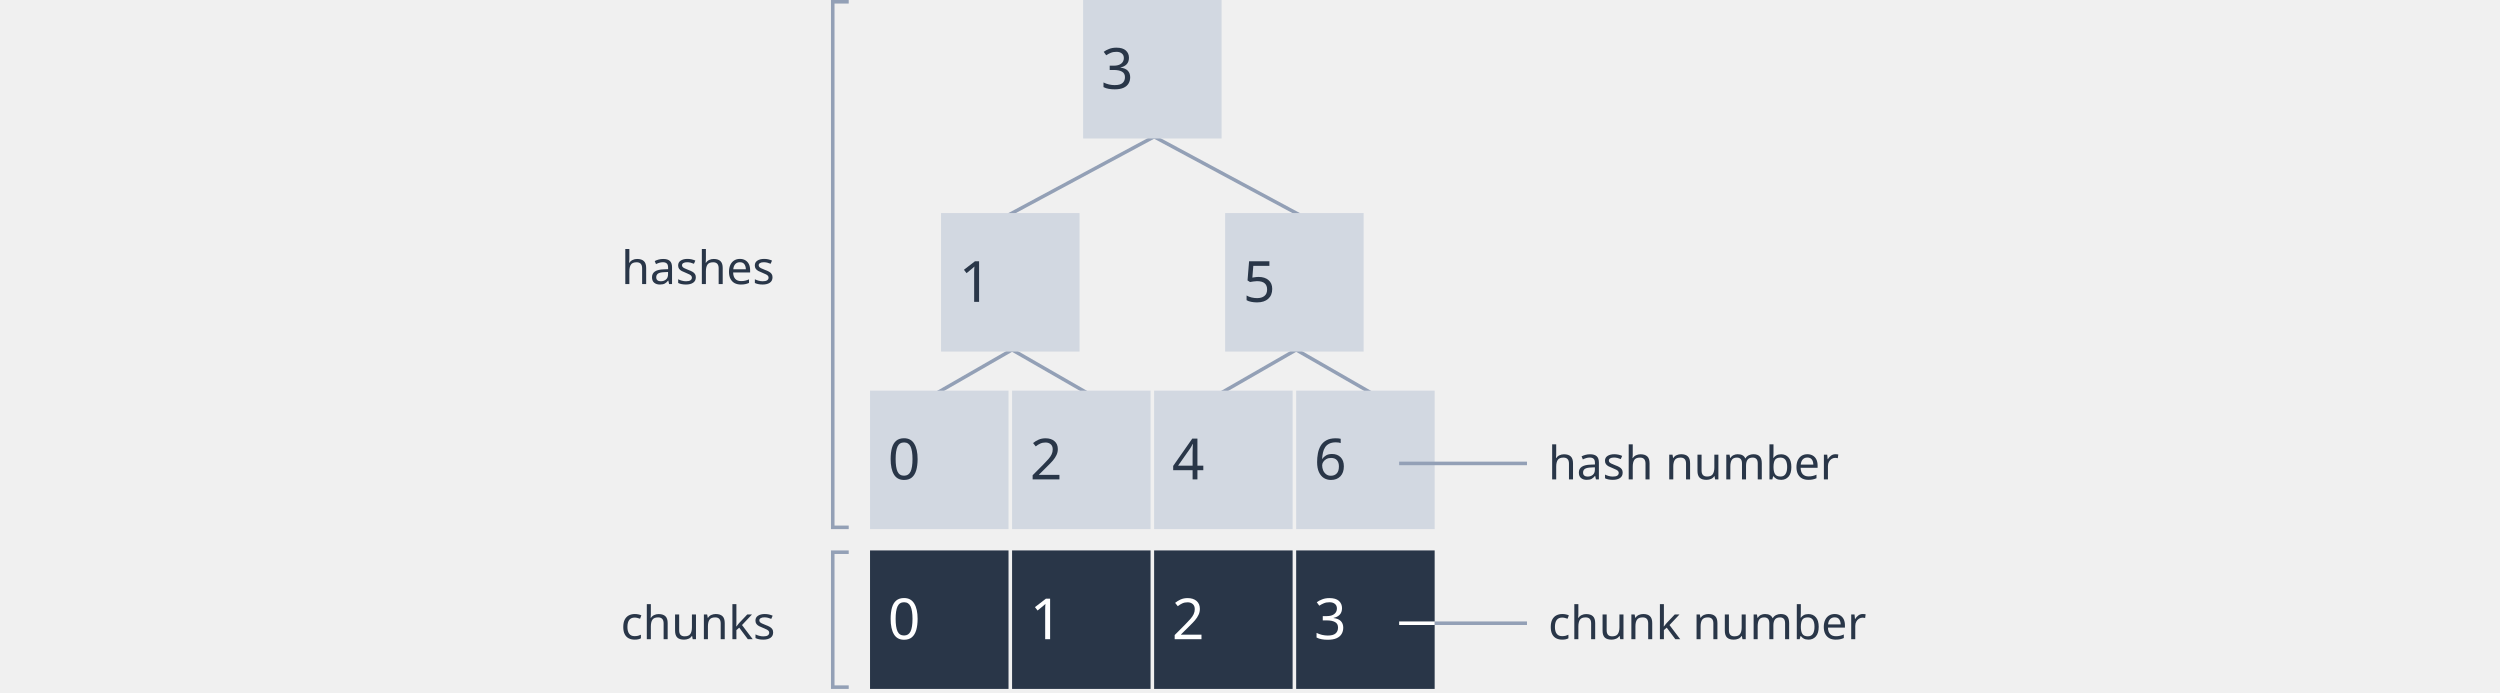
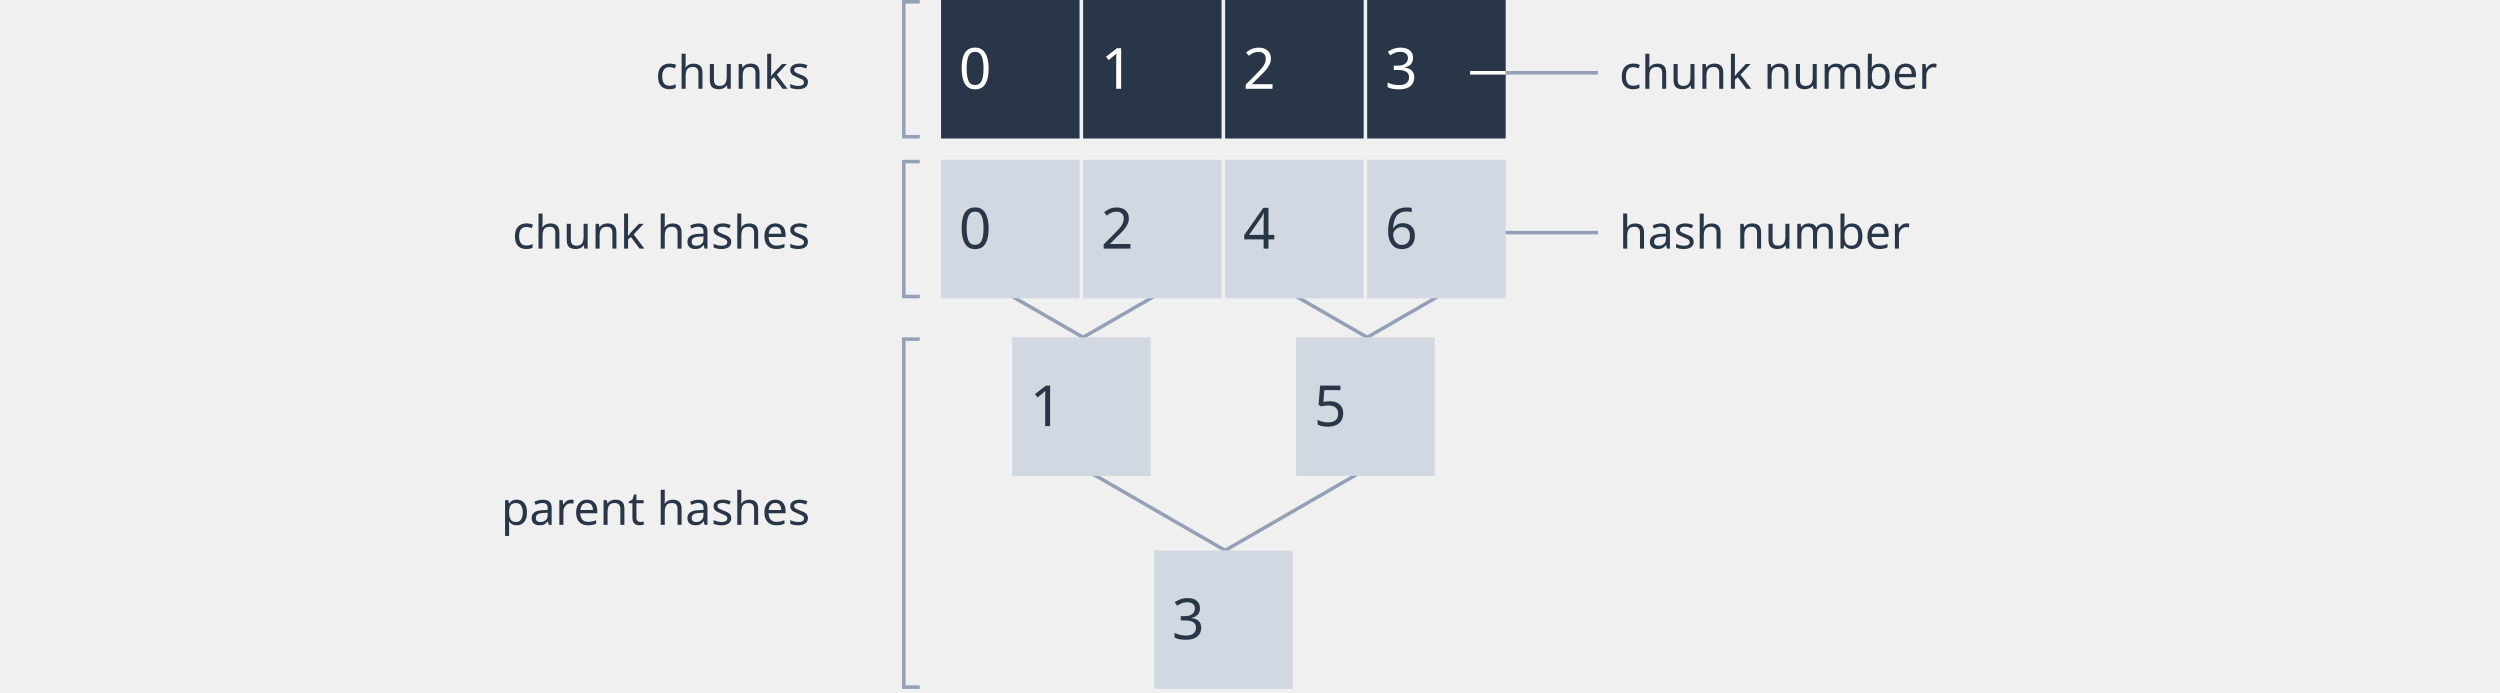
<svg xmlns="http://www.w3.org/2000/svg" width="704" height="195" viewBox="0 0 704 195" version="1.1" id="svg6">
  <defs id="defs2">
    <marker orient="auto" refY="0" refX="0" id="TriangleOutL" style="overflow:visible">
      <path id="path4036" d="m 5.77,0 -8.65,5 v -10 z" style="fill:#93a0b6;fill-opacity:1;fill-rule:evenodd;stroke:#93a0b6;stroke-width:1pt;stroke-opacity:1" transform="scale(0.8)" />
    </marker>
    <marker orient="auto" refY="0" refX="0" id="TriangleOutM" style="overflow:visible">
      <path id="path4039" d="m 5.77,0 -8.65,5 v -10 z" style="fill:#93a0b6;fill-opacity:1;fill-rule:evenodd;stroke:#93a0b6;stroke-width:1pt;stroke-opacity:1" transform="scale(0.4)" />
    </marker>
  </defs>
  <g id="layer1" transform="translate(0,-305)" style="display:inline">
    <text xml:space="preserve" style="color:#000000;font-style:normal;font-variant:normal;font-weight:normal;font-stretch:normal;font-size:9px;line-height:1;font-family:'Source Sans Pro';-inkscape-font-specification:'Source Sans Pro';text-indent:0;text-align:center;text-decoration:none;text-decoration-line:none;letter-spacing:0px;word-spacing:0px;text-transform:none;writing-mode:lr-tb;direction:ltr;baseline-shift:baseline;text-anchor:middle;display:inline;overflow:visible;visibility:visible;fill:#000000;fill-opacity:1;fill-rule:nonzero;stroke:none;stroke-width:1px;stroke-linecap:butt;stroke-linejoin:miter;stroke-opacity:1;marker:none;enable-background:accumulate" x="140" y="-370" id="text907">
      <tspan id="tspan905" x="140" y="-363.25" />
    </text>
    <text xml:space="preserve" style="color:#000000;font-style:normal;font-variant:normal;font-weight:normal;font-stretch:normal;font-size:9px;line-height:1;font-family:'Source Sans Pro';-inkscape-font-specification:'Source Sans Pro';text-indent:0;text-align:center;text-decoration:none;text-decoration-line:none;letter-spacing:0px;word-spacing:0px;text-transform:none;writing-mode:lr-tb;direction:ltr;baseline-shift:baseline;text-anchor:middle;display:inline;overflow:visible;visibility:visible;fill:#000000;fill-opacity:1;fill-rule:nonzero;stroke:none;stroke-width:1px;stroke-linecap:butt;stroke-linejoin:miter;stroke-opacity:1;marker:none;enable-background:accumulate" x="280.475" y="-1338.363" id="text2284">
      <tspan id="tspan2282" x="280.475" y="-1331.613" />
    </text>
    <text xml:space="preserve" style="color:#000000;font-style:normal;font-variant:normal;font-weight:normal;font-stretch:normal;font-size:9px;line-height:1;font-family:'Source Sans Pro';-inkscape-font-specification:'Source Sans Pro';text-indent:0;text-align:center;text-decoration:none;text-decoration-line:none;letter-spacing:0px;word-spacing:0px;text-transform:none;writing-mode:lr-tb;direction:ltr;baseline-shift:baseline;text-anchor:middle;display:inline;overflow:visible;visibility:visible;fill:#000000;fill-opacity:1;fill-rule:nonzero;stroke:none;stroke-width:1px;stroke-linecap:butt;stroke-linejoin:miter;stroke-opacity:1;marker:none;enable-background:accumulate" x="500" y="380" id="text3035">
      <tspan id="tspan3033" x="500" y="386.75" />
    </text>
    <text xml:space="preserve" style="color:#000000;font-style:normal;font-variant:normal;font-weight:normal;font-stretch:normal;font-size:9px;line-height:1;font-family:'Source Sans Pro';-inkscape-font-specification:'Source Sans Pro';text-indent:0;text-align:center;text-decoration:none;text-decoration-line:none;letter-spacing:0px;word-spacing:0px;text-transform:none;writing-mode:lr-tb;direction:ltr;baseline-shift:baseline;text-anchor:middle;display:inline;overflow:visible;visibility:visible;fill:#000000;fill-opacity:1;fill-rule:nonzero;stroke:none;stroke-width:1px;stroke-linecap:butt;stroke-linejoin:miter;stroke-opacity:1;marker:none;enable-background:accumulate" x="220" y="-450" id="text4349">
      <tspan id="tspan4347" x="220" y="-443.25" />
    </text>
-     <path style="color:#000000;display:inline;overflow:visible;opacity:1;vector-effect:none;fill:none;fill-opacity:1;stroke:#93a0b6;stroke-width:1;stroke-linecap:butt;stroke-linejoin:miter;stroke-miterlimit:4;stroke-dasharray:none;stroke-dashoffset:0;stroke-opacity:1;marker:none;marker-start:none;marker-mid:none;paint-order:fill markers stroke;enable-background:new" d="m 344.13,415.5 20.87,-12 20.87,12" id="path7866-4" />
-     <path id="path7660-88" d="m 264.13,415.5 20.87,-12 20.87,12" style="color:#000000;display:inline;overflow:visible;opacity:1;vector-effect:none;fill:none;fill-opacity:1;stroke:#93a0b6;stroke-width:1;stroke-linecap:butt;stroke-linejoin:miter;stroke-miterlimit:4;stroke-dasharray:none;stroke-dashoffset:0;stroke-opacity:1;marker:none;marker-start:none;marker-mid:none;paint-order:fill markers stroke;enable-background:new" />
-     <path style="color:#000000;display:inline;overflow:visible;opacity:1;vector-effect:none;fill:none;fill-opacity:1;stroke:#93a0b6;stroke-width:1;stroke-linecap:butt;stroke-linejoin:miter;stroke-miterlimit:4;stroke-dasharray:none;stroke-dashoffset:0;stroke-opacity:1;marker:none;marker-start:none;marker-mid:none;paint-order:fill markers stroke;enable-background:new" d="m 284.07,365.5 40.93,-22 40.93,22" id="path7668-7" />
-     <rect y="460" x="245" height="39" width="39" id="rect7516-3" style="color:#000000;display:inline;overflow:visible;opacity:1;vector-effect:none;fill:#293648;fill-opacity:1;stroke:none;stroke-width:1;stroke-linecap:butt;stroke-linejoin:miter;stroke-miterlimit:4;stroke-dasharray:none;stroke-dashoffset:0;stroke-opacity:1;marker:none;marker-start:none;marker-mid:none;marker-end:none;paint-order:fill markers stroke;enable-background:new;font-variant-east_asian:normal" />
-     <text id="text7520-1" y="485" x="265" style="color:#000000;font-style:normal;font-variant:normal;font-weight:normal;font-stretch:normal;font-size:16px;line-height:16px;font-family:'Source Sans Pro';-inkscape-font-specification:'Source Sans Pro';text-indent:0;text-align:center;text-decoration:none;text-decoration-line:none;letter-spacing:0px;word-spacing:0px;text-transform:none;writing-mode:lr-tb;direction:ltr;baseline-shift:baseline;text-anchor:middle;display:inline;overflow:visible;visibility:visible;fill:#ffffff;fill-opacity:1;fill-rule:nonzero;stroke:none;stroke-width:1px;stroke-linecap:butt;stroke-linejoin:miter;stroke-opacity:1;marker:none;enable-background:accumulate" xml:space="preserve">
-       <tspan id="tspan7518-6" y="485" x="265">0</tspan>
+     <text id="text21338" y="330" x="245" style="color:#000000;font-style:normal;font-variant:normal;font-weight:normal;font-stretch:normal;font-size:13px;line-height:16px;font-family:'Source Sans Pro';-inkscape-font-specification:'Source Sans Pro';text-indent:0;text-align:end;text-decoration:none;text-decoration-line:none;letter-spacing:0px;word-spacing:0px;text-transform:none;writing-mode:lr-tb;direction:ltr;baseline-shift:baseline;text-anchor:end;display:inline;overflow:visible;visibility:visible;fill:#293648;fill-opacity:1;fill-rule:nonzero;stroke:none;stroke-width:1px;stroke-linecap:butt;stroke-linejoin:miter;stroke-opacity:1;marker:none;enable-background:accumulate" xml:space="preserve">
+       <tspan id="tspan21336" y="330" x="245">chunks</tspan>
    </text>
-     <rect style="color:#000000;display:inline;overflow:visible;opacity:1;vector-effect:none;fill:#293648;fill-opacity:1;stroke:none;stroke-width:1;stroke-linecap:butt;stroke-linejoin:miter;stroke-miterlimit:4;stroke-dasharray:none;stroke-dashoffset:0;stroke-opacity:1;marker:none;marker-start:none;marker-mid:none;marker-end:none;paint-order:fill markers stroke;enable-background:new;font-variant-east_asian:normal" id="rect7522-2" width="39" height="39" x="285" y="460" />
-     <text xml:space="preserve" style="color:#000000;font-style:normal;font-variant:normal;font-weight:normal;font-stretch:normal;font-size:16px;line-height:16px;font-family:'Source Sans Pro';-inkscape-font-specification:'Source Sans Pro';text-indent:0;text-align:center;text-decoration:none;text-decoration-line:none;letter-spacing:0px;word-spacing:0px;text-transform:none;writing-mode:lr-tb;direction:ltr;baseline-shift:baseline;text-anchor:middle;display:inline;overflow:visible;visibility:visible;fill:#ffffff;fill-opacity:1;fill-rule:nonzero;stroke:none;stroke-width:1px;stroke-linecap:butt;stroke-linejoin:miter;stroke-opacity:1;marker:none;enable-background:accumulate" x="305" y="485" id="text7526-9">
-       <tspan x="305" y="485" id="tspan7524-6">1</tspan>
+     <path id="path24902" style="color:#000000;display:inline;overflow:visible;opacity:1;vector-effect:none;fill:none;fill-opacity:1;stroke:#93a0b6;stroke-width:1;stroke-linecap:butt;stroke-linejoin:miter;stroke-miterlimit:4;stroke-dasharray:none;stroke-dashoffset:0;stroke-opacity:1;marker:none;marker-start:none;marker-mid:none;marker-end:none;paint-order:fill markers stroke;enable-background:new" d="m 259,305.5 h -4.5 v 38 h 4.5" />
+     <text xml:space="preserve" style="color:#000000;font-style:normal;font-variant:normal;font-weight:normal;font-stretch:normal;font-size:13px;line-height:16px;font-family:'Source Sans Pro';-inkscape-font-specification:'Source Sans Pro';text-indent:0;text-align:end;text-decoration:none;text-decoration-line:none;letter-spacing:0px;word-spacing:0px;text-transform:none;writing-mode:lr-tb;direction:ltr;baseline-shift:baseline;text-anchor:end;display:inline;overflow:visible;visibility:visible;fill:#293648;fill-opacity:1;fill-rule:nonzero;stroke:none;stroke-width:1px;stroke-linecap:butt;stroke-linejoin:miter;stroke-opacity:1;marker:none;enable-background:accumulate" x="245" y="375" id="text6207">
+       <tspan x="245" y="375" id="tspan6205">chunk hashes</tspan>
    </text>
-     <rect y="460" x="325" height="39" width="39" id="rect7528-3" style="color:#000000;display:inline;overflow:visible;opacity:1;vector-effect:none;fill:#293648;fill-opacity:1;stroke:none;stroke-width:1;stroke-linecap:butt;stroke-linejoin:miter;stroke-miterlimit:4;stroke-dasharray:none;stroke-dashoffset:0;stroke-opacity:1;marker:none;marker-start:none;marker-mid:none;marker-end:none;paint-order:fill markers stroke;enable-background:new;font-variant-east_asian:normal" />
-     <text id="text7532-4" y="485" x="345" style="color:#000000;font-style:normal;font-variant:normal;font-weight:normal;font-stretch:normal;font-size:16px;line-height:16px;font-family:'Source Sans Pro';-inkscape-font-specification:'Source Sans Pro';text-indent:0;text-align:center;text-decoration:none;text-decoration-line:none;letter-spacing:0px;word-spacing:0px;text-transform:none;writing-mode:lr-tb;direction:ltr;baseline-shift:baseline;text-anchor:middle;display:inline;overflow:visible;visibility:visible;fill:#ffffff;fill-opacity:1;fill-rule:nonzero;stroke:none;stroke-width:1px;stroke-linecap:butt;stroke-linejoin:miter;stroke-opacity:1;marker:none;enable-background:accumulate" xml:space="preserve">
-       <tspan id="tspan7530-94" y="485" x="345">2</tspan>
+     <path d="m 259,350.5 h -4.5 v 38 h 4.5" style="color:#000000;display:inline;overflow:visible;opacity:1;vector-effect:none;fill:none;fill-opacity:1;stroke:#93a0b6;stroke-width:1;stroke-linecap:butt;stroke-linejoin:miter;stroke-miterlimit:4;stroke-dasharray:none;stroke-dashoffset:0;stroke-opacity:1;marker:none;marker-start:none;marker-mid:none;marker-end:none;paint-order:fill markers stroke;enable-background:new" id="path6209" />
+     <text xml:space="preserve" style="color:#000000;font-style:normal;font-variant:normal;font-weight:normal;font-stretch:normal;font-size:13px;line-height:16px;font-family:'Source Sans Pro';-inkscape-font-specification:'Source Sans Pro';text-indent:0;text-align:start;text-decoration:none;text-decoration-line:none;letter-spacing:0px;word-spacing:0px;text-transform:none;writing-mode:lr-tb;direction:ltr;baseline-shift:baseline;text-anchor:start;display:inline;overflow:visible;visibility:visible;fill:#293648;fill-opacity:1;fill-rule:nonzero;stroke:none;stroke-width:1px;stroke-linecap:butt;stroke-linejoin:miter;stroke-opacity:1;marker:none;enable-background:accumulate" x="455.975" y="330" id="text6213">
+       <tspan x="455.975" y="330" id="tspan6211">chunk number</tspan>
    </text>
-     <rect style="color:#000000;display:inline;overflow:visible;opacity:1;vector-effect:none;fill:#293648;fill-opacity:1;stroke:none;stroke-width:1;stroke-linecap:butt;stroke-linejoin:miter;stroke-miterlimit:4;stroke-dasharray:none;stroke-dashoffset:0;stroke-opacity:1;marker:none;marker-start:none;marker-mid:none;marker-end:none;paint-order:fill markers stroke;enable-background:new;font-variant-east_asian:normal" id="rect7534-5" width="39" height="39" x="365" y="460" />
-     <text xml:space="preserve" style="color:#000000;font-style:normal;font-variant:normal;font-weight:normal;font-stretch:normal;font-size:16px;line-height:16px;font-family:'Source Sans Pro';-inkscape-font-specification:'Source Sans Pro';text-indent:0;text-align:center;text-decoration:none;text-decoration-line:none;letter-spacing:0px;word-spacing:0px;text-transform:none;writing-mode:lr-tb;direction:ltr;baseline-shift:baseline;text-anchor:middle;display:inline;overflow:visible;visibility:visible;fill:#ffffff;fill-opacity:1;fill-rule:nonzero;stroke:none;stroke-width:1px;stroke-linecap:butt;stroke-linejoin:miter;stroke-opacity:1;marker:none;enable-background:accumulate" x="385" y="485" id="text7538-0">
-       <tspan x="385" y="485" id="tspan7536-1">3</tspan>
+     <path d="m 424,325.5 h 26" style="color:#000000;display:inline;overflow:visible;opacity:1;vector-effect:none;fill:none;fill-opacity:1;stroke:#93a0b6;stroke-width:1;stroke-linecap:butt;stroke-linejoin:miter;stroke-miterlimit:4;stroke-dasharray:none;stroke-dashoffset:0;stroke-opacity:1;marker:none;marker-start:none;marker-mid:none;marker-end:none;paint-order:fill markers stroke;enable-background:new" id="path21388" />
+     <text id="text6234" y="375" x="455.975" style="color:#000000;font-style:normal;font-variant:normal;font-weight:normal;font-stretch:normal;font-size:13px;line-height:16px;font-family:'Source Sans Pro';-inkscape-font-specification:'Source Sans Pro';text-indent:0;text-align:start;text-decoration:none;text-decoration-line:none;letter-spacing:0px;word-spacing:0px;text-transform:none;writing-mode:lr-tb;direction:ltr;baseline-shift:baseline;text-anchor:start;display:inline;overflow:visible;visibility:visible;fill:#293648;fill-opacity:1;fill-rule:nonzero;stroke:none;stroke-width:1px;stroke-linecap:butt;stroke-linejoin:miter;stroke-opacity:1;marker:none;enable-background:accumulate" xml:space="preserve">
+       <tspan id="tspan6232" y="375" x="455.975">hash number</tspan>
    </text>
-     <rect style="color:#000000;display:inline;overflow:visible;opacity:1;vector-effect:none;fill:#d2d8e1;fill-opacity:1;stroke:none;stroke-width:1;stroke-linecap:butt;stroke-linejoin:miter;stroke-miterlimit:4;stroke-dasharray:none;stroke-dashoffset:0;stroke-opacity:1;marker:none;marker-start:none;marker-mid:none;marker-end:none;paint-order:fill markers stroke;enable-background:new" id="rect7566-21" width="39" height="39" x="245" y="415" />
-     <rect y="415" x="285" height="39" width="39" id="rect7568-58" style="color:#000000;display:inline;overflow:visible;opacity:1;vector-effect:none;fill:#d2d8e1;fill-opacity:1;stroke:none;stroke-width:1;stroke-linecap:butt;stroke-linejoin:miter;stroke-miterlimit:4;stroke-dasharray:none;stroke-dashoffset:0;stroke-opacity:1;marker:none;marker-start:none;marker-mid:none;marker-end:none;paint-order:fill markers stroke;enable-background:new" />
-     <rect style="color:#000000;display:inline;overflow:visible;opacity:1;vector-effect:none;fill:#d2d8e1;fill-opacity:1;stroke:none;stroke-width:1;stroke-linecap:butt;stroke-linejoin:miter;stroke-miterlimit:4;stroke-dasharray:none;stroke-dashoffset:0;stroke-opacity:1;marker:none;marker-start:none;marker-mid:none;marker-end:none;paint-order:fill markers stroke;enable-background:new" id="rect7570-3" width="39" height="39" x="325" y="415" />
-     <rect y="415" x="365" height="39" width="39" id="rect7572-5" style="color:#000000;display:inline;overflow:visible;opacity:1;vector-effect:none;fill:#d2d8e1;fill-opacity:1;stroke:none;stroke-width:1;stroke-linecap:butt;stroke-linejoin:miter;stroke-miterlimit:4;stroke-dasharray:none;stroke-dashoffset:0;stroke-opacity:1;marker:none;marker-start:none;marker-mid:none;marker-end:none;paint-order:fill markers stroke;enable-background:new" />
-     <rect y="365" x="265" height="39" width="39" id="rect7580-4" style="color:#000000;display:inline;overflow:visible;opacity:1;vector-effect:none;fill:#d2d8e1;fill-opacity:1;stroke:none;stroke-width:1;stroke-linecap:butt;stroke-linejoin:miter;stroke-miterlimit:4;stroke-dasharray:none;stroke-dashoffset:0;stroke-opacity:1;marker:none;marker-start:none;marker-mid:none;marker-end:none;paint-order:fill markers stroke;enable-background:new" />
-     <rect style="color:#000000;display:inline;overflow:visible;opacity:1;vector-effect:none;fill:#d2d8e1;fill-opacity:1;stroke:none;stroke-width:1;stroke-linecap:butt;stroke-linejoin:miter;stroke-miterlimit:4;stroke-dasharray:none;stroke-dashoffset:0;stroke-opacity:1;marker:none;marker-start:none;marker-mid:none;marker-end:none;paint-order:fill markers stroke;enable-background:new" id="rect7582-9" width="39" height="39" x="345" y="365" />
-     <rect style="color:#000000;display:inline;overflow:visible;opacity:1;vector-effect:none;fill:#d2d8e1;fill-opacity:1;stroke:none;stroke-width:1;stroke-linecap:butt;stroke-linejoin:miter;stroke-miterlimit:4;stroke-dasharray:none;stroke-dashoffset:0;stroke-opacity:1;marker:none;marker-start:none;marker-mid:none;marker-end:none;paint-order:fill markers stroke;enable-background:new" id="rect7584-1" width="39" height="39" x="305" y="305" />
-     <text xml:space="preserve" style="color:#000000;font-style:normal;font-variant:normal;font-weight:normal;font-stretch:normal;font-size:16px;line-height:16px;font-family:'Source Sans Pro';-inkscape-font-specification:'Source Sans Pro';text-indent:0;text-align:center;text-decoration:none;text-decoration-line:none;letter-spacing:0px;word-spacing:0px;text-transform:none;writing-mode:lr-tb;direction:ltr;baseline-shift:baseline;text-anchor:middle;display:inline;overflow:visible;visibility:visible;fill:#293648;fill-opacity:1;fill-rule:nonzero;stroke:none;stroke-width:1px;stroke-linecap:butt;stroke-linejoin:miter;stroke-opacity:1;marker:none;enable-background:accumulate" x="265" y="440" id="text7590-7">
-       <tspan x="265" y="440" id="tspan7588-1">0</tspan>
+     <path id="path6236" style="color:#000000;display:inline;overflow:visible;opacity:1;vector-effect:none;fill:none;fill-opacity:1;stroke:#93a0b6;stroke-width:1;stroke-linecap:butt;stroke-linejoin:miter;stroke-miterlimit:4;stroke-dasharray:none;stroke-dashoffset:0;stroke-opacity:1;marker:none;marker-start:none;marker-mid:none;marker-end:none;paint-order:fill markers stroke;enable-background:new" d="m 414,370.5 h 36" />
+     <text id="text7055" y="452.796" x="245" style="color:#000000;font-style:normal;font-variant:normal;font-weight:normal;font-stretch:normal;font-size:13px;line-height:16px;font-family:'Source Sans Pro';-inkscape-font-specification:'Source Sans Pro';text-indent:0;text-align:end;text-decoration:none;text-decoration-line:none;letter-spacing:0px;word-spacing:0px;text-transform:none;writing-mode:lr-tb;direction:ltr;baseline-shift:baseline;text-anchor:end;display:inline;overflow:visible;visibility:visible;fill:#293648;fill-opacity:1;fill-rule:nonzero;stroke:none;stroke-width:1px;stroke-linecap:butt;stroke-linejoin:miter;stroke-opacity:1;marker:none;enable-background:accumulate" xml:space="preserve">
+       <tspan id="tspan7053" y="452.796" x="245">parent hashes</tspan>
    </text>
-     <text id="text7594-32" y="390" x="285" style="color:#000000;font-style:normal;font-variant:normal;font-weight:normal;font-stretch:normal;font-size:16px;line-height:16px;font-family:'Source Sans Pro';-inkscape-font-specification:'Source Sans Pro';text-indent:0;text-align:center;text-decoration:none;text-decoration-line:none;letter-spacing:0px;word-spacing:0px;text-transform:none;writing-mode:lr-tb;direction:ltr;baseline-shift:baseline;text-anchor:middle;display:inline;overflow:visible;visibility:visible;fill:#293648;fill-opacity:1;fill-rule:nonzero;stroke:none;stroke-width:1px;stroke-linecap:butt;stroke-linejoin:miter;stroke-opacity:1;marker:none;enable-background:accumulate" xml:space="preserve">
-       <tspan id="tspan7592-7" y="390" x="285">1</tspan>
+     <path id="path7057" style="color:#000000;display:inline;overflow:visible;opacity:1;vector-effect:none;fill:none;fill-opacity:1;stroke:#93a0b6;stroke-width:1;stroke-linecap:butt;stroke-linejoin:miter;stroke-miterlimit:4;stroke-dasharray:none;stroke-dashoffset:0;stroke-opacity:1;marker:none;marker-start:none;marker-mid:none;marker-end:none;paint-order:fill markers stroke;enable-background:new" d="m 259,400.5 h -4.5 v 98 h 4.5" />
+     <path style="color:#000000;display:inline;overflow:visible;visibility:visible;opacity:1;vector-effect:none;fill:none;fill-opacity:1;fill-rule:evenodd;stroke:#93a0b6;stroke-width:1;stroke-linecap:butt;stroke-linejoin:miter;stroke-miterlimit:4;stroke-dasharray:none;stroke-dashoffset:0;stroke-opacity:1;marker:none;marker-start:none;marker-mid:none;marker-end:none;paint-order:fill markers stroke;enable-background:accumulate" d="m 405,388.453 -20,11.547 -20,-11.547" id="path6537-7" />
+     <path id="path6535-34" d="m 325,388.453 -20,11.547 -20,-11.547" style="color:#000000;display:inline;overflow:visible;visibility:visible;opacity:1;vector-effect:none;fill:none;fill-opacity:1;fill-rule:evenodd;stroke:#93a0b6;stroke-width:1;stroke-linecap:butt;stroke-linejoin:miter;stroke-miterlimit:4;stroke-dasharray:none;stroke-dashoffset:0;stroke-opacity:1;marker:none;marker-start:none;marker-mid:none;marker-end:none;paint-order:fill markers stroke;enable-background:accumulate" />
+     <path style="color:#000000;display:inline;overflow:visible;visibility:visible;opacity:1;vector-effect:none;fill:none;fill-opacity:1;fill-rule:evenodd;stroke:#93a0b6;stroke-width:1;stroke-linecap:butt;stroke-linejoin:miter;stroke-miterlimit:4;stroke-dasharray:none;stroke-dashoffset:0;stroke-opacity:1;marker:none;marker-start:none;marker-mid:none;marker-end:none;paint-order:fill markers stroke;enable-background:accumulate" d="m 385,436.906 -40,23.094 -40,-23.094" id="path6533-5" />
+     <rect y="305" x="265" height="39" width="39" id="rect7516-42" style="color:#000000;display:inline;overflow:visible;opacity:1;vector-effect:none;fill:#293648;fill-opacity:1;stroke:none;stroke-width:1;stroke-linecap:butt;stroke-linejoin:miter;stroke-miterlimit:4;stroke-dasharray:none;stroke-dashoffset:0;stroke-opacity:1;marker:none;marker-start:none;marker-mid:none;marker-end:none;paint-order:fill markers stroke;enable-background:new" />
+     <text id="text7520-96" y="330" x="285" style="color:#000000;font-style:normal;font-variant:normal;font-weight:normal;font-stretch:normal;font-size:16px;line-height:16px;font-family:'Source Sans Pro';-inkscape-font-specification:'Source Sans Pro';text-indent:0;text-align:center;text-decoration:none;text-decoration-line:none;letter-spacing:0px;word-spacing:0px;text-transform:none;writing-mode:lr-tb;direction:ltr;baseline-shift:baseline;text-anchor:middle;display:inline;overflow:visible;visibility:visible;fill:#ffffff;fill-opacity:1;fill-rule:nonzero;stroke:none;stroke-width:1px;stroke-linecap:butt;stroke-linejoin:miter;stroke-opacity:1;marker:none;enable-background:accumulate" xml:space="preserve">
+       <tspan id="tspan7518-40" y="330" x="285">0</tspan>
    </text>
-     <text xml:space="preserve" style="color:#000000;font-style:normal;font-variant:normal;font-weight:normal;font-stretch:normal;font-size:16px;line-height:16px;font-family:'Source Sans Pro';-inkscape-font-specification:'Source Sans Pro';text-indent:0;text-align:center;text-decoration:none;text-decoration-line:none;letter-spacing:0px;word-spacing:0px;text-transform:none;writing-mode:lr-tb;direction:ltr;baseline-shift:baseline;text-anchor:middle;display:inline;overflow:visible;visibility:visible;fill:#293648;fill-opacity:1;fill-rule:nonzero;stroke:none;stroke-width:1px;stroke-linecap:butt;stroke-linejoin:miter;stroke-opacity:1;marker:none;enable-background:accumulate" x="305" y="440" id="text7598-7">
-       <tspan x="305" y="440" id="tspan7596-05">2</tspan>
+     <rect style="color:#000000;display:inline;overflow:visible;opacity:1;vector-effect:none;fill:#293648;fill-opacity:1;stroke:none;stroke-width:1;stroke-linecap:butt;stroke-linejoin:miter;stroke-miterlimit:4;stroke-dasharray:none;stroke-dashoffset:0;stroke-opacity:1;marker:none;marker-start:none;marker-mid:none;marker-end:none;paint-order:fill markers stroke;enable-background:new" id="rect7522-15" width="39" height="39" x="305" y="305" />
+     <text xml:space="preserve" style="color:#000000;font-style:normal;font-variant:normal;font-weight:normal;font-stretch:normal;font-size:16px;line-height:16px;font-family:'Source Sans Pro';-inkscape-font-specification:'Source Sans Pro';text-indent:0;text-align:center;text-decoration:none;text-decoration-line:none;letter-spacing:0px;word-spacing:0px;text-transform:none;writing-mode:lr-tb;direction:ltr;baseline-shift:baseline;text-anchor:middle;display:inline;overflow:visible;visibility:visible;fill:#ffffff;fill-opacity:1;fill-rule:nonzero;stroke:none;stroke-width:1px;stroke-linecap:butt;stroke-linejoin:miter;stroke-opacity:1;marker:none;enable-background:accumulate" x="325" y="330" id="text7526-8">
+       <tspan x="325" y="330" id="tspan7524-8">1</tspan>
    </text>
-     <text id="text7602-7" y="330" x="325" style="color:#000000;font-style:normal;font-variant:normal;font-weight:normal;font-stretch:normal;font-size:16px;line-height:16px;font-family:'Source Sans Pro';-inkscape-font-specification:'Source Sans Pro';text-indent:0;text-align:center;text-decoration:none;text-decoration-line:none;letter-spacing:0px;word-spacing:0px;text-transform:none;writing-mode:lr-tb;direction:ltr;baseline-shift:baseline;text-anchor:middle;display:inline;overflow:visible;visibility:visible;fill:#293648;fill-opacity:1;fill-rule:nonzero;stroke:none;stroke-width:1px;stroke-linecap:butt;stroke-linejoin:miter;stroke-opacity:1;marker:none;enable-background:accumulate" xml:space="preserve">
-       <tspan id="tspan7600-5" y="330" x="325">3</tspan>
+     <rect y="305" x="345" height="39" width="39" id="rect7528-6" style="color:#000000;display:inline;overflow:visible;opacity:1;vector-effect:none;fill:#293648;fill-opacity:1;stroke:none;stroke-width:1;stroke-linecap:butt;stroke-linejoin:miter;stroke-miterlimit:4;stroke-dasharray:none;stroke-dashoffset:0;stroke-opacity:1;marker:none;marker-start:none;marker-mid:none;marker-end:none;paint-order:fill markers stroke;enable-background:new" />
+     <text id="text7532-59" y="330" x="365" style="color:#000000;font-style:normal;font-variant:normal;font-weight:normal;font-stretch:normal;font-size:16px;line-height:16px;font-family:'Source Sans Pro';-inkscape-font-specification:'Source Sans Pro';text-indent:0;text-align:center;text-decoration:none;text-decoration-line:none;letter-spacing:0px;word-spacing:0px;text-transform:none;writing-mode:lr-tb;direction:ltr;baseline-shift:baseline;text-anchor:middle;display:inline;overflow:visible;visibility:visible;fill:#ffffff;fill-opacity:1;fill-rule:nonzero;stroke:none;stroke-width:1px;stroke-linecap:butt;stroke-linejoin:miter;stroke-opacity:1;marker:none;enable-background:accumulate" xml:space="preserve">
+       <tspan id="tspan7530-6" y="330" x="365">2</tspan>
    </text>
-     <text xml:space="preserve" style="color:#000000;font-style:normal;font-variant:normal;font-weight:normal;font-stretch:normal;font-size:16px;line-height:16px;font-family:'Source Sans Pro';-inkscape-font-specification:'Source Sans Pro';text-indent:0;text-align:center;text-decoration:none;text-decoration-line:none;letter-spacing:0px;word-spacing:0px;text-transform:none;writing-mode:lr-tb;direction:ltr;baseline-shift:baseline;text-anchor:middle;display:inline;overflow:visible;visibility:visible;fill:#293648;fill-opacity:1;fill-rule:nonzero;stroke:none;stroke-width:1px;stroke-linecap:butt;stroke-linejoin:miter;stroke-opacity:1;marker:none;enable-background:accumulate" x="345" y="440" id="text7606-9">
-       <tspan x="345" y="440" id="tspan7604-5">4</tspan>
+     <rect style="color:#000000;display:inline;overflow:visible;opacity:1;vector-effect:none;fill:#293648;fill-opacity:1;stroke:none;stroke-width:1;stroke-linecap:butt;stroke-linejoin:miter;stroke-miterlimit:4;stroke-dasharray:none;stroke-dashoffset:0;stroke-opacity:1;marker:none;marker-start:none;marker-mid:none;marker-end:none;paint-order:fill markers stroke;enable-background:new" id="rect7534-54" width="39" height="39" x="385" y="305" />
+     <text xml:space="preserve" style="color:#000000;font-style:normal;font-variant:normal;font-weight:normal;font-stretch:normal;font-size:16px;line-height:16px;font-family:'Source Sans Pro';-inkscape-font-specification:'Source Sans Pro';text-indent:0;text-align:center;text-decoration:none;text-decoration-line:none;letter-spacing:0px;word-spacing:0px;text-transform:none;writing-mode:lr-tb;direction:ltr;baseline-shift:baseline;text-anchor:middle;display:inline;overflow:visible;visibility:visible;fill:#ffffff;fill-opacity:1;fill-rule:nonzero;stroke:none;stroke-width:1px;stroke-linecap:butt;stroke-linejoin:miter;stroke-opacity:1;marker:none;enable-background:accumulate" x="405" y="330" id="text7538-8">
+       <tspan x="405" y="330" id="tspan7536-5">3</tspan>
    </text>
-     <text id="text7610-7" y="390" x="365" style="color:#000000;font-style:normal;font-variant:normal;font-weight:normal;font-stretch:normal;font-size:16px;line-height:16px;font-family:'Source Sans Pro';-inkscape-font-specification:'Source Sans Pro';text-indent:0;text-align:center;text-decoration:none;text-decoration-line:none;letter-spacing:0px;word-spacing:0px;text-transform:none;writing-mode:lr-tb;direction:ltr;baseline-shift:baseline;text-anchor:middle;display:inline;overflow:visible;visibility:visible;fill:#293648;fill-opacity:1;fill-rule:nonzero;stroke:none;stroke-width:1px;stroke-linecap:butt;stroke-linejoin:miter;stroke-opacity:1;marker:none;enable-background:accumulate" xml:space="preserve">
-       <tspan id="tspan7608-8" y="390" x="365">5</tspan>
+     <rect style="color:#000000;display:inline;overflow:visible;opacity:1;vector-effect:none;fill:#d2d8e1;fill-opacity:1;stroke:none;stroke-width:1;stroke-linecap:butt;stroke-linejoin:miter;stroke-miterlimit:4;stroke-dasharray:none;stroke-dashoffset:0;stroke-opacity:1;marker:none;marker-start:none;marker-mid:none;marker-end:none;paint-order:fill markers stroke;enable-background:new" id="rect7566-0" width="39" height="39" x="265" y="350" />
+     <rect y="350" x="305" height="39" width="39" id="rect7568-7" style="color:#000000;display:inline;overflow:visible;opacity:1;vector-effect:none;fill:#d2d8e1;fill-opacity:1;stroke:none;stroke-width:1;stroke-linecap:butt;stroke-linejoin:miter;stroke-miterlimit:4;stroke-dasharray:none;stroke-dashoffset:0;stroke-opacity:1;marker:none;marker-start:none;marker-mid:none;marker-end:none;paint-order:fill markers stroke;enable-background:new" />
+     <rect style="color:#000000;display:inline;overflow:visible;opacity:1;vector-effect:none;fill:#d2d8e1;fill-opacity:1;stroke:none;stroke-width:1;stroke-linecap:butt;stroke-linejoin:miter;stroke-miterlimit:4;stroke-dasharray:none;stroke-dashoffset:0;stroke-opacity:1;marker:none;marker-start:none;marker-mid:none;marker-end:none;paint-order:fill markers stroke;enable-background:new" id="rect7570-3" width="39" height="39" x="345" y="350" />
+     <rect y="350" x="385" height="39" width="39" id="rect7572-0" style="color:#000000;display:inline;overflow:visible;opacity:1;vector-effect:none;fill:#d2d8e1;fill-opacity:1;stroke:none;stroke-width:1;stroke-linecap:butt;stroke-linejoin:miter;stroke-miterlimit:4;stroke-dasharray:none;stroke-dashoffset:0;stroke-opacity:1;marker:none;marker-start:none;marker-mid:none;marker-end:none;paint-order:fill markers stroke;enable-background:new" />
+     <text xml:space="preserve" style="color:#000000;font-style:normal;font-variant:normal;font-weight:normal;font-stretch:normal;font-size:16px;line-height:16px;font-family:'Source Sans Pro';-inkscape-font-specification:'Source Sans Pro';text-indent:0;text-align:center;text-decoration:none;text-decoration-line:none;letter-spacing:0px;word-spacing:0px;text-transform:none;writing-mode:lr-tb;direction:ltr;baseline-shift:baseline;text-anchor:middle;display:inline;overflow:visible;visibility:visible;fill:#293648;fill-opacity:1;fill-rule:nonzero;stroke:none;stroke-width:1px;stroke-linecap:butt;stroke-linejoin:miter;stroke-opacity:1;marker:none;enable-background:accumulate" x="285" y="375" id="text7590-5">
+       <tspan x="285" y="375" id="tspan7588-5">0</tspan>
    </text>
-     <text xml:space="preserve" style="color:#000000;font-style:normal;font-variant:normal;font-weight:normal;font-stretch:normal;font-size:16px;line-height:16px;font-family:'Source Sans Pro';-inkscape-font-specification:'Source Sans Pro';text-indent:0;text-align:center;text-decoration:none;text-decoration-line:none;letter-spacing:0px;word-spacing:0px;text-transform:none;writing-mode:lr-tb;direction:ltr;baseline-shift:baseline;text-anchor:middle;display:inline;overflow:visible;visibility:visible;fill:#293648;fill-opacity:1;fill-rule:nonzero;stroke:none;stroke-width:1px;stroke-linecap:butt;stroke-linejoin:miter;stroke-opacity:1;marker:none;enable-background:accumulate" x="385" y="440" id="text7614-1">
-       <tspan x="385" y="440" id="tspan7612-2">6</tspan>
+     <text xml:space="preserve" style="color:#000000;font-style:normal;font-variant:normal;font-weight:normal;font-stretch:normal;font-size:16px;line-height:16px;font-family:'Source Sans Pro';-inkscape-font-specification:'Source Sans Pro';text-indent:0;text-align:center;text-decoration:none;text-decoration-line:none;letter-spacing:0px;word-spacing:0px;text-transform:none;writing-mode:lr-tb;direction:ltr;baseline-shift:baseline;text-anchor:middle;display:inline;overflow:visible;visibility:visible;fill:#293648;fill-opacity:1;fill-rule:nonzero;stroke:none;stroke-width:1px;stroke-linecap:butt;stroke-linejoin:miter;stroke-opacity:1;marker:none;enable-background:accumulate" x="325" y="375" id="text7598-69">
+       <tspan x="325" y="375" id="tspan7596-6">2</tspan>
    </text>
-     <text id="text21338" y="485" x="205" style="color:#000000;font-style:normal;font-variant:normal;font-weight:normal;font-stretch:normal;font-size:13px;line-height:16px;font-family:'Source Sans Pro';-inkscape-font-specification:'Source Sans Pro';text-indent:0;text-align:center;text-decoration:none;text-decoration-line:none;letter-spacing:0px;word-spacing:0px;text-transform:none;writing-mode:lr-tb;direction:ltr;baseline-shift:baseline;text-anchor:middle;display:inline;overflow:visible;visibility:visible;fill:#293648;fill-opacity:1;fill-rule:nonzero;stroke:none;stroke-width:1px;stroke-linecap:butt;stroke-linejoin:miter;stroke-opacity:1;marker:none;enable-background:accumulate" xml:space="preserve">
-       <tspan id="tspan21336" y="485" x="205">chunks</tspan>
+     <text xml:space="preserve" style="color:#000000;font-style:normal;font-variant:normal;font-weight:normal;font-stretch:normal;font-size:16px;line-height:16px;font-family:'Source Sans Pro';-inkscape-font-specification:'Source Sans Pro';text-indent:0;text-align:center;text-decoration:none;text-decoration-line:none;letter-spacing:0px;word-spacing:0px;text-transform:none;writing-mode:lr-tb;direction:ltr;baseline-shift:baseline;text-anchor:middle;display:inline;overflow:visible;visibility:visible;fill:#293648;fill-opacity:1;fill-rule:nonzero;stroke:none;stroke-width:1px;stroke-linecap:butt;stroke-linejoin:miter;stroke-opacity:1;marker:none;enable-background:accumulate" x="365" y="375" id="text7606-62">
+       <tspan x="365" y="375" id="tspan7604-0">4</tspan>
    </text>
-     <path id="path24902" style="color:#000000;display:inline;overflow:visible;opacity:1;vector-effect:none;fill:none;fill-opacity:1;stroke:#93a0b6;stroke-width:1;stroke-linecap:butt;stroke-linejoin:miter;stroke-miterlimit:4;stroke-dasharray:none;stroke-dashoffset:0;stroke-opacity:1;marker:none;marker-start:none;marker-mid:none;marker-end:none;paint-order:fill markers stroke;enable-background:new" d="m 239,460.5 h -4.5 v 38 h 4.5" />
-     <text xml:space="preserve" style="color:#000000;font-style:normal;font-variant:normal;font-weight:normal;font-stretch:normal;font-size:13px;line-height:16px;font-family:'Source Sans Pro';-inkscape-font-specification:'Source Sans Pro';text-indent:0;text-align:center;text-decoration:none;text-decoration-line:none;letter-spacing:0px;word-spacing:0px;text-transform:none;writing-mode:lr-tb;direction:ltr;baseline-shift:baseline;text-anchor:middle;display:inline;overflow:visible;visibility:visible;fill:#293648;fill-opacity:1;fill-rule:nonzero;stroke:none;stroke-width:1px;stroke-linecap:butt;stroke-linejoin:miter;stroke-opacity:1;marker:none;enable-background:accumulate" x="205" y="385" id="text6207">
-       <tspan x="205" y="385" id="tspan6205">hashes</tspan>
+     <text xml:space="preserve" style="color:#000000;font-style:normal;font-variant:normal;font-weight:normal;font-stretch:normal;font-size:16px;line-height:16px;font-family:'Source Sans Pro';-inkscape-font-specification:'Source Sans Pro';text-indent:0;text-align:center;text-decoration:none;text-decoration-line:none;letter-spacing:0px;word-spacing:0px;text-transform:none;writing-mode:lr-tb;direction:ltr;baseline-shift:baseline;text-anchor:middle;display:inline;overflow:visible;visibility:visible;fill:#293648;fill-opacity:1;fill-rule:nonzero;stroke:none;stroke-width:1px;stroke-linecap:butt;stroke-linejoin:miter;stroke-opacity:1;marker:none;enable-background:accumulate" x="405" y="375" id="text7614-3">
+       <tspan x="405" y="375" id="tspan7612-9">6</tspan>
    </text>
-     <path d="m 239,305.5 h -4.5 v 148 h 4.5" style="color:#000000;display:inline;overflow:visible;opacity:1;vector-effect:none;fill:none;fill-opacity:1;stroke:#93a0b6;stroke-width:1;stroke-linecap:butt;stroke-linejoin:miter;stroke-miterlimit:4;stroke-dasharray:none;stroke-dashoffset:0;stroke-opacity:1;marker:none;marker-start:none;marker-mid:none;marker-end:none;paint-order:fill markers stroke;enable-background:new" id="path6209" />
-     <text xml:space="preserve" style="color:#000000;font-style:normal;font-variant:normal;font-weight:normal;font-stretch:normal;font-size:13px;line-height:16px;font-family:'Source Sans Pro';-inkscape-font-specification:'Source Sans Pro';text-indent:0;text-align:start;text-decoration:none;text-decoration-line:none;letter-spacing:0px;word-spacing:0px;text-transform:none;writing-mode:lr-tb;direction:ltr;baseline-shift:baseline;text-anchor:start;display:inline;overflow:visible;visibility:visible;fill:#293648;fill-opacity:1;fill-rule:nonzero;stroke:none;stroke-width:1px;stroke-linecap:butt;stroke-linejoin:miter;stroke-opacity:1;marker:none;enable-background:accumulate" x="435.975" y="485" id="text6213">
-       <tspan x="435.975" y="485" id="tspan6211">chunk number</tspan>
+     <rect y="400" x="285" height="39" width="39" id="rect7580-32" style="color:#000000;display:inline;overflow:visible;opacity:1;vector-effect:none;fill:#d2d8e1;fill-opacity:1;stroke:none;stroke-width:1;stroke-linecap:butt;stroke-linejoin:miter;stroke-miterlimit:4;stroke-dasharray:none;stroke-dashoffset:0;stroke-opacity:1;marker:none;marker-start:none;marker-mid:none;marker-end:none;paint-order:fill markers stroke;enable-background:new" />
+     <rect style="color:#000000;display:inline;overflow:visible;opacity:1;vector-effect:none;fill:#d2d8e1;fill-opacity:1;stroke:none;stroke-width:1;stroke-linecap:butt;stroke-linejoin:miter;stroke-miterlimit:4;stroke-dasharray:none;stroke-dashoffset:0;stroke-opacity:1;marker:none;marker-start:none;marker-mid:none;marker-end:none;paint-order:fill markers stroke;enable-background:new" id="rect7582-5" width="39" height="39" x="365" y="400" />
+     <text id="text7594-9" y="425" x="305" style="color:#000000;font-style:normal;font-variant:normal;font-weight:normal;font-stretch:normal;font-size:16px;line-height:16px;font-family:'Source Sans Pro';-inkscape-font-specification:'Source Sans Pro';text-indent:0;text-align:center;text-decoration:none;text-decoration-line:none;letter-spacing:0px;word-spacing:0px;text-transform:none;writing-mode:lr-tb;direction:ltr;baseline-shift:baseline;text-anchor:middle;display:inline;overflow:visible;visibility:visible;fill:#293648;fill-opacity:1;fill-rule:nonzero;stroke:none;stroke-width:1px;stroke-linecap:butt;stroke-linejoin:miter;stroke-opacity:1;marker:none;enable-background:accumulate" xml:space="preserve">
+       <tspan id="tspan7592-4" y="425" x="305">1</tspan>
    </text>
-     <path d="m 404,480.5 h 26" style="color:#000000;display:inline;overflow:visible;opacity:1;vector-effect:none;fill:none;fill-opacity:1;stroke:#93a0b6;stroke-width:1;stroke-linecap:butt;stroke-linejoin:miter;stroke-miterlimit:4;stroke-dasharray:none;stroke-dashoffset:0;stroke-opacity:1;marker:none;marker-start:none;marker-mid:none;marker-end:none;paint-order:fill markers stroke;enable-background:new" id="path21388" />
-     <path id="path6230" style="color:#000000;display:inline;overflow:visible;opacity:1;vector-effect:none;fill:none;fill-opacity:1;stroke:#ffffff;stroke-width:1;stroke-linecap:butt;stroke-linejoin:miter;stroke-miterlimit:4;stroke-dasharray:none;stroke-dashoffset:0;stroke-opacity:1;marker:none;marker-start:none;marker-mid:none;marker-end:none;paint-order:fill markers stroke;enable-background:new" d="m 394,480.5 h 10" />
-     <text id="text6234" y="440" x="435.975" style="color:#000000;font-style:normal;font-variant:normal;font-weight:normal;font-stretch:normal;font-size:13px;line-height:16px;font-family:'Source Sans Pro';-inkscape-font-specification:'Source Sans Pro';text-indent:0;text-align:start;text-decoration:none;text-decoration-line:none;letter-spacing:0px;word-spacing:0px;text-transform:none;writing-mode:lr-tb;direction:ltr;baseline-shift:baseline;text-anchor:start;display:inline;overflow:visible;visibility:visible;fill:#293648;fill-opacity:1;fill-rule:nonzero;stroke:none;stroke-width:1px;stroke-linecap:butt;stroke-linejoin:miter;stroke-opacity:1;marker:none;enable-background:accumulate" xml:space="preserve">
-       <tspan id="tspan6232" y="440" x="435.975">hash number</tspan>
+     <text id="text7610-9" y="425" x="385" style="color:#000000;font-style:normal;font-variant:normal;font-weight:normal;font-stretch:normal;font-size:16px;line-height:16px;font-family:'Source Sans Pro';-inkscape-font-specification:'Source Sans Pro';text-indent:0;text-align:center;text-decoration:none;text-decoration-line:none;letter-spacing:0px;word-spacing:0px;text-transform:none;writing-mode:lr-tb;direction:ltr;baseline-shift:baseline;text-anchor:middle;display:inline;overflow:visible;visibility:visible;fill:#293648;fill-opacity:1;fill-rule:nonzero;stroke:none;stroke-width:1px;stroke-linecap:butt;stroke-linejoin:miter;stroke-opacity:1;marker:none;enable-background:accumulate" xml:space="preserve">
+       <tspan id="tspan7608-6" y="425" x="385">5</tspan>
    </text>
-     <path id="path6236" style="color:#000000;display:inline;overflow:visible;opacity:1;vector-effect:none;fill:none;fill-opacity:1;stroke:#93a0b6;stroke-width:1;stroke-linecap:butt;stroke-linejoin:miter;stroke-miterlimit:4;stroke-dasharray:none;stroke-dashoffset:0;stroke-opacity:1;marker:none;marker-start:none;marker-mid:none;marker-end:none;paint-order:fill markers stroke;enable-background:new" d="m 394,435.5 h 36" />
+     <rect style="color:#000000;display:inline;overflow:visible;opacity:1;vector-effect:none;fill:#d2d8e1;fill-opacity:1;stroke:none;stroke-width:1;stroke-linecap:butt;stroke-linejoin:miter;stroke-miterlimit:4;stroke-dasharray:none;stroke-dashoffset:0;stroke-opacity:1;marker:none;marker-start:none;marker-mid:none;marker-end:none;paint-order:fill markers stroke;enable-background:new" id="rect7584-2" width="39" height="39" x="325" y="460" />
+     <text id="text7602-7" y="485" x="345" style="color:#000000;font-style:normal;font-variant:normal;font-weight:normal;font-stretch:normal;font-size:16px;line-height:16px;font-family:'Source Sans Pro';-inkscape-font-specification:'Source Sans Pro';text-indent:0;text-align:center;text-decoration:none;text-decoration-line:none;letter-spacing:0px;word-spacing:0px;text-transform:none;writing-mode:lr-tb;direction:ltr;baseline-shift:baseline;text-anchor:middle;display:inline;overflow:visible;visibility:visible;fill:#293648;fill-opacity:1;fill-rule:nonzero;stroke:none;stroke-width:1px;stroke-linecap:butt;stroke-linejoin:miter;stroke-opacity:1;marker:none;enable-background:accumulate" xml:space="preserve">
+       <tspan id="tspan7600-3" y="485" x="345">3</tspan>
+     </text>
+     <path id="path6230" style="color:#000000;display:inline;overflow:visible;opacity:1;vector-effect:none;fill:none;fill-opacity:1;stroke:#ffffff;stroke-width:1;stroke-linecap:butt;stroke-linejoin:miter;stroke-miterlimit:4;stroke-dasharray:none;stroke-dashoffset:0;stroke-opacity:1;marker:none;marker-start:none;marker-mid:none;marker-end:none;paint-order:fill markers stroke;enable-background:new" d="m 414,325.5 h 10" />
  </g>
</svg>
